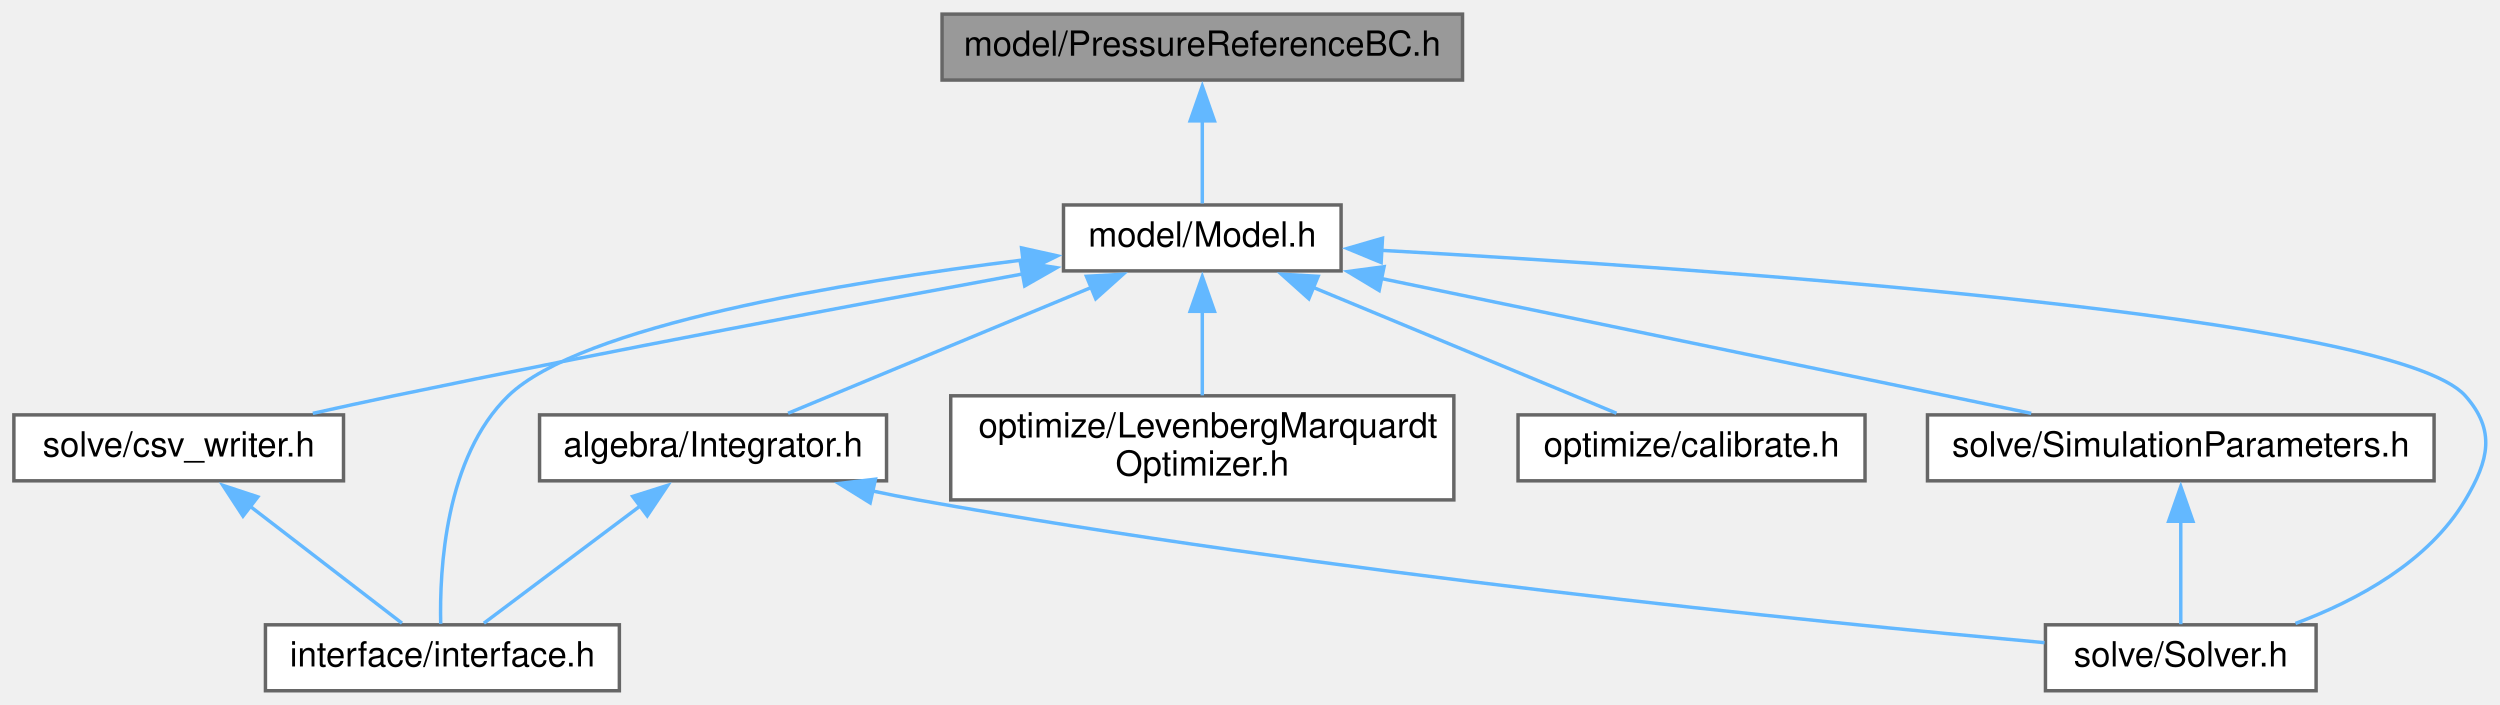
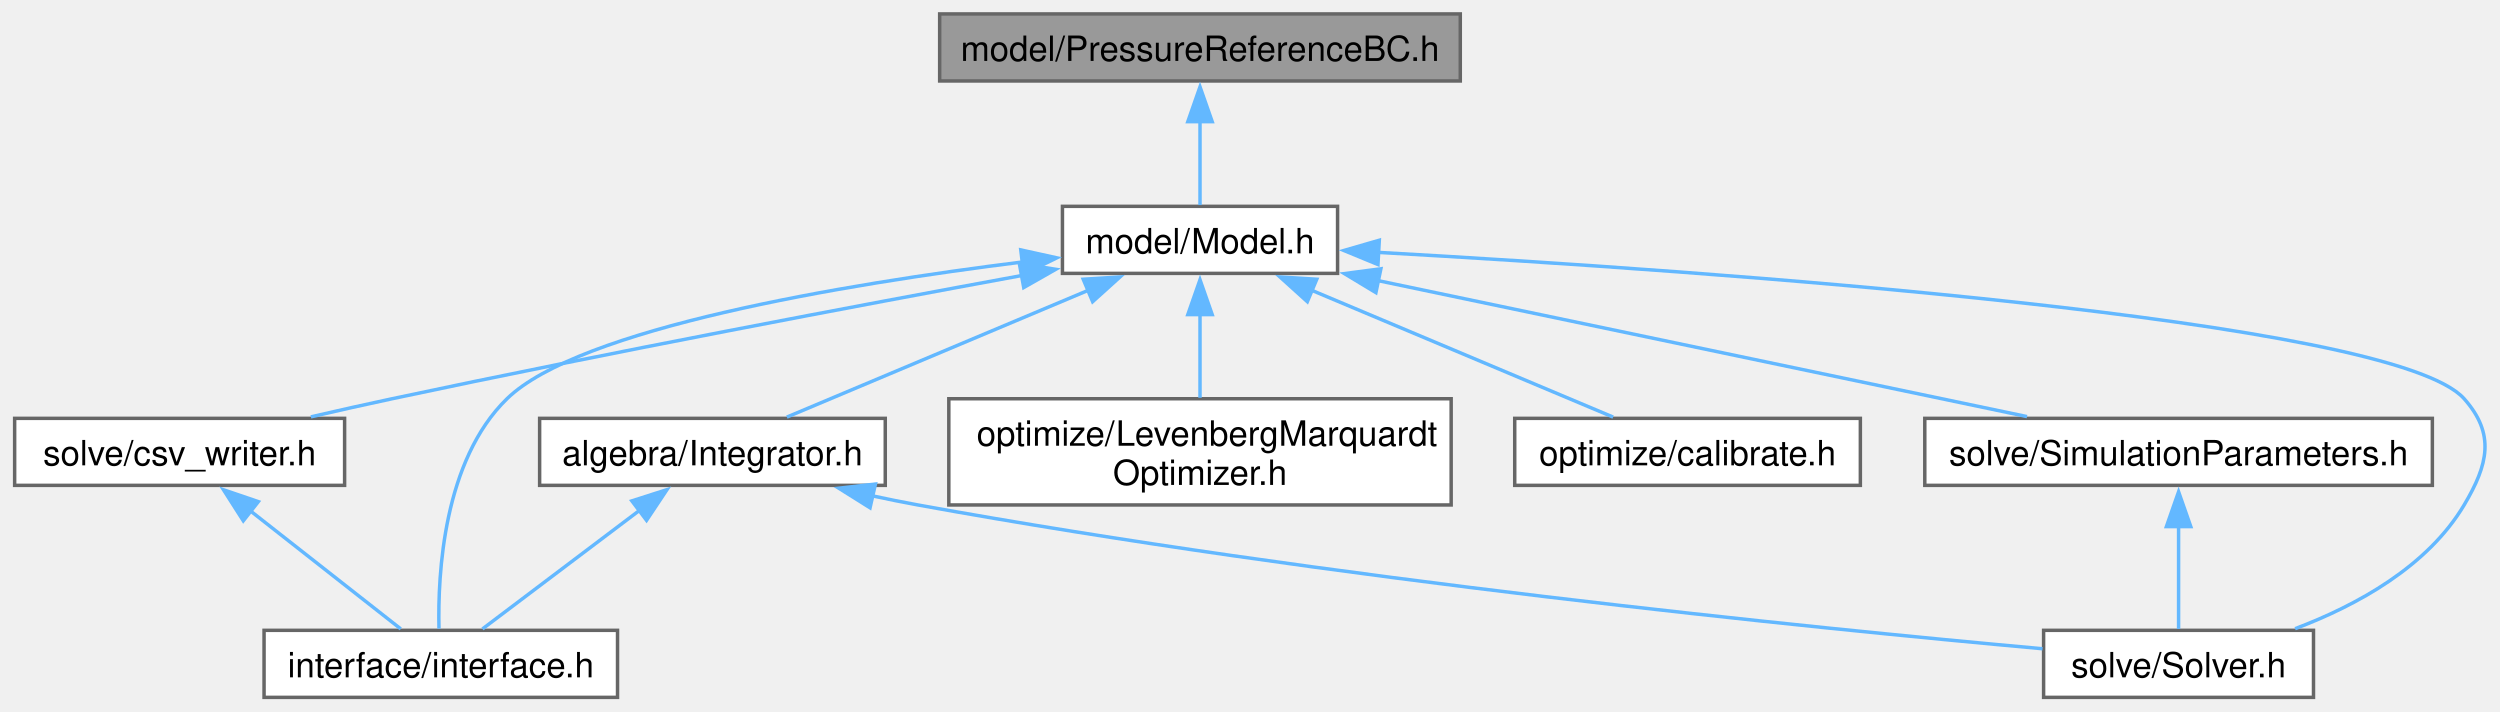
- <svg xmlns="http://www.w3.org/2000/svg" xmlns:xlink="http://www.w3.org/1999/xlink" width="720pt" height="203pt" viewBox="0.00 0.00 720.50 203.00">
-   <g id="graph0" class="graph" transform="scale(1 1) rotate(0) translate(4 199)">
-     <g id="node1" class="node">
-       <g id="a_node1">
+ <svg xmlns="http://www.w3.org/2000/svg" xmlns:xlink="http://www.w3.org/1999/xlink" width="717pt" height="204pt" viewBox="0.00 0.00 717.47 204.25">
+   <g id="graph0" class="graph" transform="scale(1 1) rotate(0) translate(4 200.25)">
+     <g id="Node000001" class="node">
+       <g id="a_Node000001">
        <a xlink:title="model::PressureReferenceBC source file">
-           <polygon fill="#999999" stroke="#666666" points="417.5,-195 267.5,-195 267.5,-176 417.5,-176 417.5,-195" />
-           <text text-anchor="middle" x="342.5" y="-183" font-family="Helvetica,sans-Serif" font-size="10.00">model/PressureReferenceBC.h</text>
+           <polygon fill="#999999" stroke="#666666" points="415.12,-196.25 265.62,-196.25 265.62,-177 415.12,-177 415.12,-196.25" />
+           <text text-anchor="middle" x="340.38" y="-182.75" font-family="Helvetica,sans-Serif" font-size="10.00">model/PressureReferenceBC.h</text>
        </a>
      </g>
    </g>
-     <g id="node2" class="node">
-       <g id="a_node2">
+     <g id="Node000002" class="node">
+       <g id="a_Node000002">
        <a xlink:href="_model_8h.html" target="_top" xlink:title="model::Model source file">
-           <polygon fill="white" stroke="#666666" points="382.5,-140 302.5,-140 302.5,-121 382.5,-121 382.5,-140" />
-           <text text-anchor="middle" x="342.5" y="-128" font-family="Helvetica,sans-Serif" font-size="10.00">model/Model.h</text>
+           <polygon fill="white" stroke="#666666" points="379.88,-141 300.88,-141 300.88,-121.75 379.88,-121.75 379.88,-141" />
+           <text text-anchor="middle" x="340.38" y="-127.5" font-family="Helvetica,sans-Serif" font-size="10.00">model/Model.h</text>
        </a>
      </g>
    </g>
-     <g id="edge1" class="edge">
-       <path fill="none" stroke="#63b8ff" d="M342.5,-164.35C342.5,-156.1 342.5,-146.97 342.5,-140.44" />
-       <polygon fill="#63b8ff" stroke="#63b8ff" points="339,-164.23 342.5,-174.23 346,-164.23 339,-164.23" />
-     </g>
-     <g id="node3" class="node">
-       <g id="a_node3">
-         <a xlink:href="_integrator_8h.html" target="_top" xlink:title="Integrator source file.">
-           <polygon fill="white" stroke="#666666" points="251.5,-79.5 151.5,-79.5 151.5,-60.5 251.5,-60.5 251.5,-79.5" />
-           <text text-anchor="middle" x="201.5" y="-67.5" font-family="Helvetica,sans-Serif" font-size="10.00">algebra/Integrator.h</text>
+     <g id="edge1_Node000001_Node000002" class="edge">
+       <g id="a_edge1_Node000001_Node000002">
+         <a xlink:title=" ">
+           <path fill="none" stroke="#63b8ff" d="M340.38,-165.38C340.38,-157.09 340.38,-147.92 340.38,-141.36" />
+           <polygon fill="#63b8ff" stroke="#63b8ff" points="336.88,-165.32 340.38,-175.32 343.88,-165.32 336.88,-165.32" />
        </a>
      </g>
    </g>
-     <g id="edge2" class="edge">
-       <path fill="none" stroke="#63b8ff" d="M310.71,-116.31C283.98,-105.22 246.49,-89.67 223.12,-79.97" />
-       <polygon fill="#63b8ff" stroke="#63b8ff" points="309.11,-119.44 319.69,-120.04 311.79,-112.97 309.11,-119.44" />
-     </g>
-     <g id="node4" class="node">
-       <g id="a_node4">
-         <a xlink:href="interface_8h.html" target="_top" xlink:title="svZeroDSolver callable interface.">
-           <polygon fill="white" stroke="#666666" points="174.5,-19 72.5,-19 72.5,0 174.5,0 174.5,-19" />
-           <text text-anchor="middle" x="123.5" y="-7" font-family="Helvetica,sans-Serif" font-size="10.00">interface/interface.h</text>
+     <g id="Node000003" class="node">
+       <g id="a_Node000003">
+         <a xlink:href="_integrator_8h.html" target="_top" xlink:title="Integrator source file.">
+           <polygon fill="white" stroke="#666666" points="250,-80.12 150.75,-80.12 150.75,-60.88 250,-60.88 250,-80.12" />
+           <text text-anchor="middle" x="200.38" y="-66.62" font-family="Helvetica,sans-Serif" font-size="10.00">algebra/Integrator.h</text>
        </a>
      </g>
    </g>
-     <g id="edge5" class="edge">
-       <path fill="none" stroke="#63b8ff" d="M290.89,-124.16C238.85,-117.73 163.33,-105.2 142.5,-85 124.29,-67.34 122.65,-34.86 123.01,-19.28" />
-       <polygon fill="#63b8ff" stroke="#63b8ff" points="290.41,-127.63 300.75,-125.33 291.24,-120.67 290.41,-127.63" />
-     </g>
-     <g id="node5" class="node">
-       <g id="a_node5">
-         <a xlink:href="_solver_8h.html" target="_top" xlink:title="Solver source file.">
-           <polygon fill="white" stroke="#666666" points="663.5,-19 585.5,-19 585.5,0 663.5,0 663.5,-19" />
-           <text text-anchor="middle" x="624.5" y="-7" font-family="Helvetica,sans-Serif" font-size="10.00">solve/Solver.h</text>
+     <g id="edge2_Node000002_Node000003" class="edge">
+       <g id="a_edge2_Node000002_Node000003">
+         <a xlink:title=" ">
+           <path fill="none" stroke="#63b8ff" d="M308.49,-116.97C281.94,-105.8 244.85,-90.2 221.74,-80.48" />
+           <polygon fill="#63b8ff" stroke="#63b8ff" points="306.84,-120.07 317.41,-120.72 309.55,-113.62 306.84,-120.07" />
        </a>
      </g>
    </g>
-     <g id="edge10" class="edge">
-       <path fill="none" stroke="#63b8ff" d="M394.16,-126.92C489.69,-121.61 686.14,-108 706.5,-85 715.34,-75.02 713.32,-66.46 706.5,-55 695.9,-37.18 675.4,-26.06 657.55,-19.39" />
-       <polygon fill="#63b8ff" stroke="#63b8ff" points="394.05,-123.42 384.26,-127.46 394.44,-130.41 394.05,-123.42" />
-     </g>
-     <g id="node6" class="node">
-       <g id="a_node6">
-         <a xlink:href="_levenberg_marquardt_optimizer_8h.html" target="_top" xlink:title="opt::LevenbergMarquardtOptimizer source file">
-           <polygon fill="white" stroke="#666666" points="415,-85 270,-85 270,-55 415,-55 415,-85" />
-           <text text-anchor="start" x="278" y="-73" font-family="Helvetica,sans-Serif" font-size="10.00">optimize/LevenbergMarquardt</text>
-           <text text-anchor="middle" x="342.5" y="-62" font-family="Helvetica,sans-Serif" font-size="10.00">Optimizer.h</text>
+     <g id="Node000004" class="node">
+       <g id="a_Node000004">
+         <a xlink:href="interface_8h.html" target="_top" xlink:title="svZeroDSolver callable interface.">
+           <polygon fill="white" stroke="#666666" points="173.12,-19.25 71.62,-19.25 71.62,0 173.12,0 173.12,-19.25" />
+           <text text-anchor="middle" x="122.38" y="-5.75" font-family="Helvetica,sans-Serif" font-size="10.00">interface/interface.h</text>
        </a>
      </g>
    </g>
-     <g id="edge6" class="edge">
-       <path fill="none" stroke="#63b8ff" d="M342.5,-109.51C342.5,-101.49 342.5,-92.43 342.5,-85.11" />
-       <polygon fill="#63b8ff" stroke="#63b8ff" points="339,-109.35 342.5,-119.35 346,-109.35 339,-109.35" />
-     </g>
-     <g id="node7" class="node">
-       <g id="a_node7">
-         <a xlink:href="calibrate_8h.html" target="_top" xlink:title="opt::calibrate source file">
-           <polygon fill="white" stroke="#666666" points="533.5,-79.5 433.5,-79.5 433.5,-60.5 533.5,-60.5 533.5,-79.5" />
-           <text text-anchor="middle" x="483.5" y="-67.5" font-family="Helvetica,sans-Serif" font-size="10.00">optimize/calibrate.h</text>
+     <g id="edge5_Node000002_Node000004" class="edge">
+       <g id="a_edge5_Node000002_Node000004">
+         <a xlink:title=" ">
+           <path fill="none" stroke="#63b8ff" d="M289.45,-125.03C237.65,-118.56 162.13,-105.95 141.38,-85.75 123.15,-68.02 121.48,-35.52 121.85,-19.72" />
+           <polygon fill="#63b8ff" stroke="#63b8ff" points="288.91,-128.49 299.26,-126.21 289.75,-121.54 288.91,-128.49" />
        </a>
      </g>
    </g>
-     <g id="edge7" class="edge">
-       <path fill="none" stroke="#63b8ff" d="M374.29,-116.31C401.02,-105.22 438.51,-89.67 461.88,-79.97" />
-       <polygon fill="#63b8ff" stroke="#63b8ff" points="373.21,-112.97 365.31,-120.04 375.89,-119.44 373.21,-112.97" />
-     </g>
-     <g id="node8" class="node">
-       <g id="a_node8">
-         <a xlink:href="_simulation_parameters_8h_source.html" target="_top" xlink:title=" ">
-           <polygon fill="white" stroke="#666666" points="697.5,-79.5 551.5,-79.5 551.5,-60.5 697.5,-60.5 697.5,-79.5" />
-           <text text-anchor="middle" x="624.5" y="-67.5" font-family="Helvetica,sans-Serif" font-size="10.00">solve/SimulationParameters.h</text>
+     <g id="Node000005" class="node">
+       <g id="a_Node000005">
+         <a xlink:href="_solver_8h.html" target="_top" xlink:title="Solver source file.">
+           <polygon fill="white" stroke="#666666" points="660.12,-19.25 582.62,-19.25 582.62,0 660.12,0 660.12,-19.25" />
+           <text text-anchor="middle" x="621.38" y="-5.75" font-family="Helvetica,sans-Serif" font-size="10.00">solve/Solver.h</text>
        </a>
      </g>
    </g>
-     <g id="edge8" class="edge">
-       <path fill="none" stroke="#63b8ff" d="M393.9,-118.84C447.62,-107.69 530.99,-90.4 581.4,-79.94" />
-       <polygon fill="#63b8ff" stroke="#63b8ff" points="393.47,-115.35 384.39,-120.81 394.89,-122.21 393.47,-115.35" />
-     </g>
-     <g id="node9" class="node">
-       <g id="a_node9">
-         <a xlink:href="csv__writer_8h.html" target="_top" xlink:title="csv_writer source file">
-           <polygon fill="white" stroke="#666666" points="95,-79.5 0,-79.5 0,-60.5 95,-60.5 95,-79.5" />
-           <text text-anchor="middle" x="47.5" y="-67.5" font-family="Helvetica,sans-Serif" font-size="10.00">solve/csv_writer.h</text>
+     <g id="edge10_Node000002_Node000005" class="edge">
+       <g id="a_edge10_Node000002_Node000005">
+         <a xlink:title=" ">
+           <path fill="none" stroke="#63b8ff" d="M391.53,-127.78C486.67,-122.44 683.06,-108.72 703.38,-85.75 712.36,-75.6 710.3,-66.9 703.38,-55.25 692.86,-37.56 672.6,-26.43 654.84,-19.72" />
+           <polygon fill="#63b8ff" stroke="#63b8ff" points="391.48,-124.28 381.69,-128.32 391.87,-131.27 391.48,-124.28" />
        </a>
      </g>
    </g>
-     <g id="edge11" class="edge">
-       <path fill="none" stroke="#63b8ff" d="M290.83,-120.14C243.55,-111.46 171.7,-97.96 109.5,-85 101.94,-83.42 93.88,-81.66 86.15,-79.94" />
-       <polygon fill="#63b8ff" stroke="#63b8ff" points="290.05,-123.56 300.52,-121.92 291.32,-116.67 290.05,-123.56" />
+     <g id="Node000006" class="node">
+       <g id="a_Node000006">
+         <a xlink:href="_levenberg_marquardt_optimizer_8h.html" target="_top" xlink:title="opt::LevenbergMarquardtOptimizer source file">
+           <polygon fill="white" stroke="#666666" points="412.5,-85.75 268.25,-85.75 268.25,-55.25 412.5,-55.25 412.5,-85.75" />
+           <text text-anchor="start" x="276.25" y="-72.25" font-family="Helvetica,sans-Serif" font-size="10.00">optimize/LevenbergMarquardt</text>
+           <text text-anchor="middle" x="340.38" y="-61" font-family="Helvetica,sans-Serif" font-size="10.00">Optimizer.h</text>
+         </a>
+       </g>
    </g>
-     <g id="edge3" class="edge">
-       <path fill="none" stroke="#63b8ff" d="M180.47,-53.23C166.04,-42.4 147.41,-28.43 135.46,-19.47" />
-       <polygon fill="#63b8ff" stroke="#63b8ff" points="178.34,-56.01 188.44,-59.21 182.54,-50.41 178.34,-56.01" />
+     <g id="edge6_Node000002_Node000006" class="edge">
+       <g id="a_edge6_Node000002_Node000006">
+         <a xlink:title=" ">
+           <path fill="none" stroke="#63b8ff" d="M340.38,-110.17C340.38,-102.24 340.38,-93.31 340.38,-86.03" />
+           <polygon fill="#63b8ff" stroke="#63b8ff" points="336.88,-109.92 340.38,-119.92 343.88,-109.92 336.88,-109.92" />
+         </a>
+       </g>
    </g>
-     <g id="edge4" class="edge">
-       <path fill="none" stroke="#63b8ff" d="M247.27,-57.61C251.73,-56.66 256.19,-55.77 260.5,-55 377.84,-33.97 518.27,-19.9 585.23,-13.85" />
-       <polygon fill="#63b8ff" stroke="#63b8ff" points="246.78,-54.14 237.78,-59.73 248.31,-60.97 246.78,-54.14" />
+     <g id="Node000007" class="node">
+       <g id="a_Node000007">
+         <a xlink:href="calibrate_8h.html" target="_top" xlink:title="opt::calibrate source file">
+           <polygon fill="white" stroke="#666666" points="530,-80.12 430.75,-80.12 430.75,-60.88 530,-60.88 530,-80.12" />
+           <text text-anchor="middle" x="480.38" y="-66.62" font-family="Helvetica,sans-Serif" font-size="10.00">optimize/calibrate.h</text>
+         </a>
+       </g>
    </g>
-     <g id="edge9" class="edge">
-       <path fill="none" stroke="#63b8ff" d="M624.5,-49.16C624.5,-38.95 624.5,-27.04 624.5,-19.17" />
-       <polygon fill="#63b8ff" stroke="#63b8ff" points="621,-48.85 624.5,-58.85 628,-48.85 621,-48.85" />
+     <g id="edge7_Node000002_Node000007" class="edge">
+       <g id="a_edge7_Node000002_Node000007">
+         <a xlink:title=" ">
+           <path fill="none" stroke="#63b8ff" d="M372.26,-116.97C398.81,-105.8 435.9,-90.2 459.01,-80.48" />
+           <polygon fill="#63b8ff" stroke="#63b8ff" points="371.2,-113.62 363.34,-120.72 373.91,-120.07 371.2,-113.62" />
+         </a>
+       </g>
    </g>
-     <g id="edge12" class="edge">
-       <path fill="none" stroke="#63b8ff" d="M67.99,-53.23C82.05,-42.4 100.2,-28.43 111.85,-19.47" />
-       <polygon fill="#63b8ff" stroke="#63b8ff" points="66.03,-50.32 60.24,-59.19 70.3,-55.87 66.03,-50.32" />
+     <g id="Node000008" class="node">
+       <g id="a_Node000008">
+         <a xlink:href="_simulation_parameters_8h_source.html" target="_top" xlink:title=" ">
+           <polygon fill="white" stroke="#666666" points="694.25,-80.12 548.5,-80.12 548.5,-60.88 694.25,-60.88 694.25,-80.12" />
+           <text text-anchor="middle" x="621.38" y="-66.62" font-family="Helvetica,sans-Serif" font-size="10.00">solve/SimulationParameters.h</text>
+         </a>
+       </g>
+     </g>
+     <g id="edge8_Node000002_Node000008" class="edge">
+       <g id="a_edge8_Node000002_Node000008">
+         <a xlink:title=" ">
+           <path fill="none" stroke="#63b8ff" d="M391.58,-119.65C444.92,-108.47 527.57,-91.15 577.86,-80.62" />
+           <polygon fill="#63b8ff" stroke="#63b8ff" points="390.89,-116.22 381.82,-121.69 392.32,-123.07 390.89,-116.22" />
+         </a>
+       </g>
+     </g>
+     <g id="Node000009" class="node">
+       <g id="a_Node000009">
+         <a xlink:href="csv__writer_8h.html" target="_top" xlink:title="csv_writer source file">
+           <polygon fill="white" stroke="#666666" points="94.75,-80.12 0,-80.12 0,-60.88 94.75,-60.88 94.75,-80.12" />
+           <text text-anchor="middle" x="47.38" y="-66.62" font-family="Helvetica,sans-Serif" font-size="10.00">solve/csv_writer.h</text>
+         </a>
+       </g>
+     </g>
+     <g id="edge11_Node000002_Node000009" class="edge">
+       <g id="a_edge11_Node000002_Node000009">
+         <a xlink:title=" ">
+           <path fill="none" stroke="#63b8ff" d="M289.33,-121.16C242.25,-112.51 170.45,-98.97 108.38,-85.75 100.82,-84.14 92.77,-82.33 85.07,-80.55" />
+           <polygon fill="#63b8ff" stroke="#63b8ff" points="288.5,-124.56 298.97,-122.92 289.76,-117.68 288.5,-124.56" />
+         </a>
+       </g>
+     </g>
+     <g id="edge3_Node000003_Node000004" class="edge">
+       <g id="a_edge3_Node000003_Node000004">
+         <a xlink:title=" ">
+           <path fill="none" stroke="#63b8ff" d="M179.34,-53.63C164.91,-42.73 146.29,-28.67 134.33,-19.65" />
+           <polygon fill="#63b8ff" stroke="#63b8ff" points="177.23,-56.42 187.32,-59.65 181.45,-50.83 177.23,-56.42" />
+         </a>
+       </g>
+     </g>
+     <g id="edge4_Node000003_Node000005" class="edge">
+       <g id="a_edge4_Node000003_Node000005">
+         <a xlink:title=" ">
+           <path fill="none" stroke="#63b8ff" d="M246.14,-57.9C250.6,-56.94 255.07,-56.03 259.38,-55.25 376.04,-34.04 515.71,-19.98 582.31,-13.96" />
+           <polygon fill="#63b8ff" stroke="#63b8ff" points="245.63,-54.43 236.65,-60.06 247.18,-61.26 245.63,-54.43" />
+         </a>
+       </g>
+     </g>
+     <g id="edge9_Node000008_Node000005" class="edge">
+       <g id="a_edge9_Node000008_Node000005">
+         <a xlink:title=" ">
+           <path fill="none" stroke="#63b8ff" d="M621.38,-49.07C621.38,-39.04 621.38,-27.46 621.38,-19.65" />
+           <polygon fill="#63b8ff" stroke="#63b8ff" points="617.88,-49.04 621.38,-59.04 624.88,-49.04 617.88,-49.04" />
+         </a>
+       </g>
+     </g>
+     <g id="edge12_Node000009_Node000004" class="edge">
+       <g id="a_edge12_Node000009_Node000004">
+         <a xlink:title=" ">
+           <path fill="none" stroke="#63b8ff" d="M67.6,-53.63C81.47,-42.73 99.38,-28.67 110.88,-19.65" />
+           <polygon fill="#63b8ff" stroke="#63b8ff" points="65.66,-50.7 59.96,-59.62 69.98,-56.2 65.66,-50.7" />
+         </a>
+       </g>
    </g>
  </g>
</svg>
